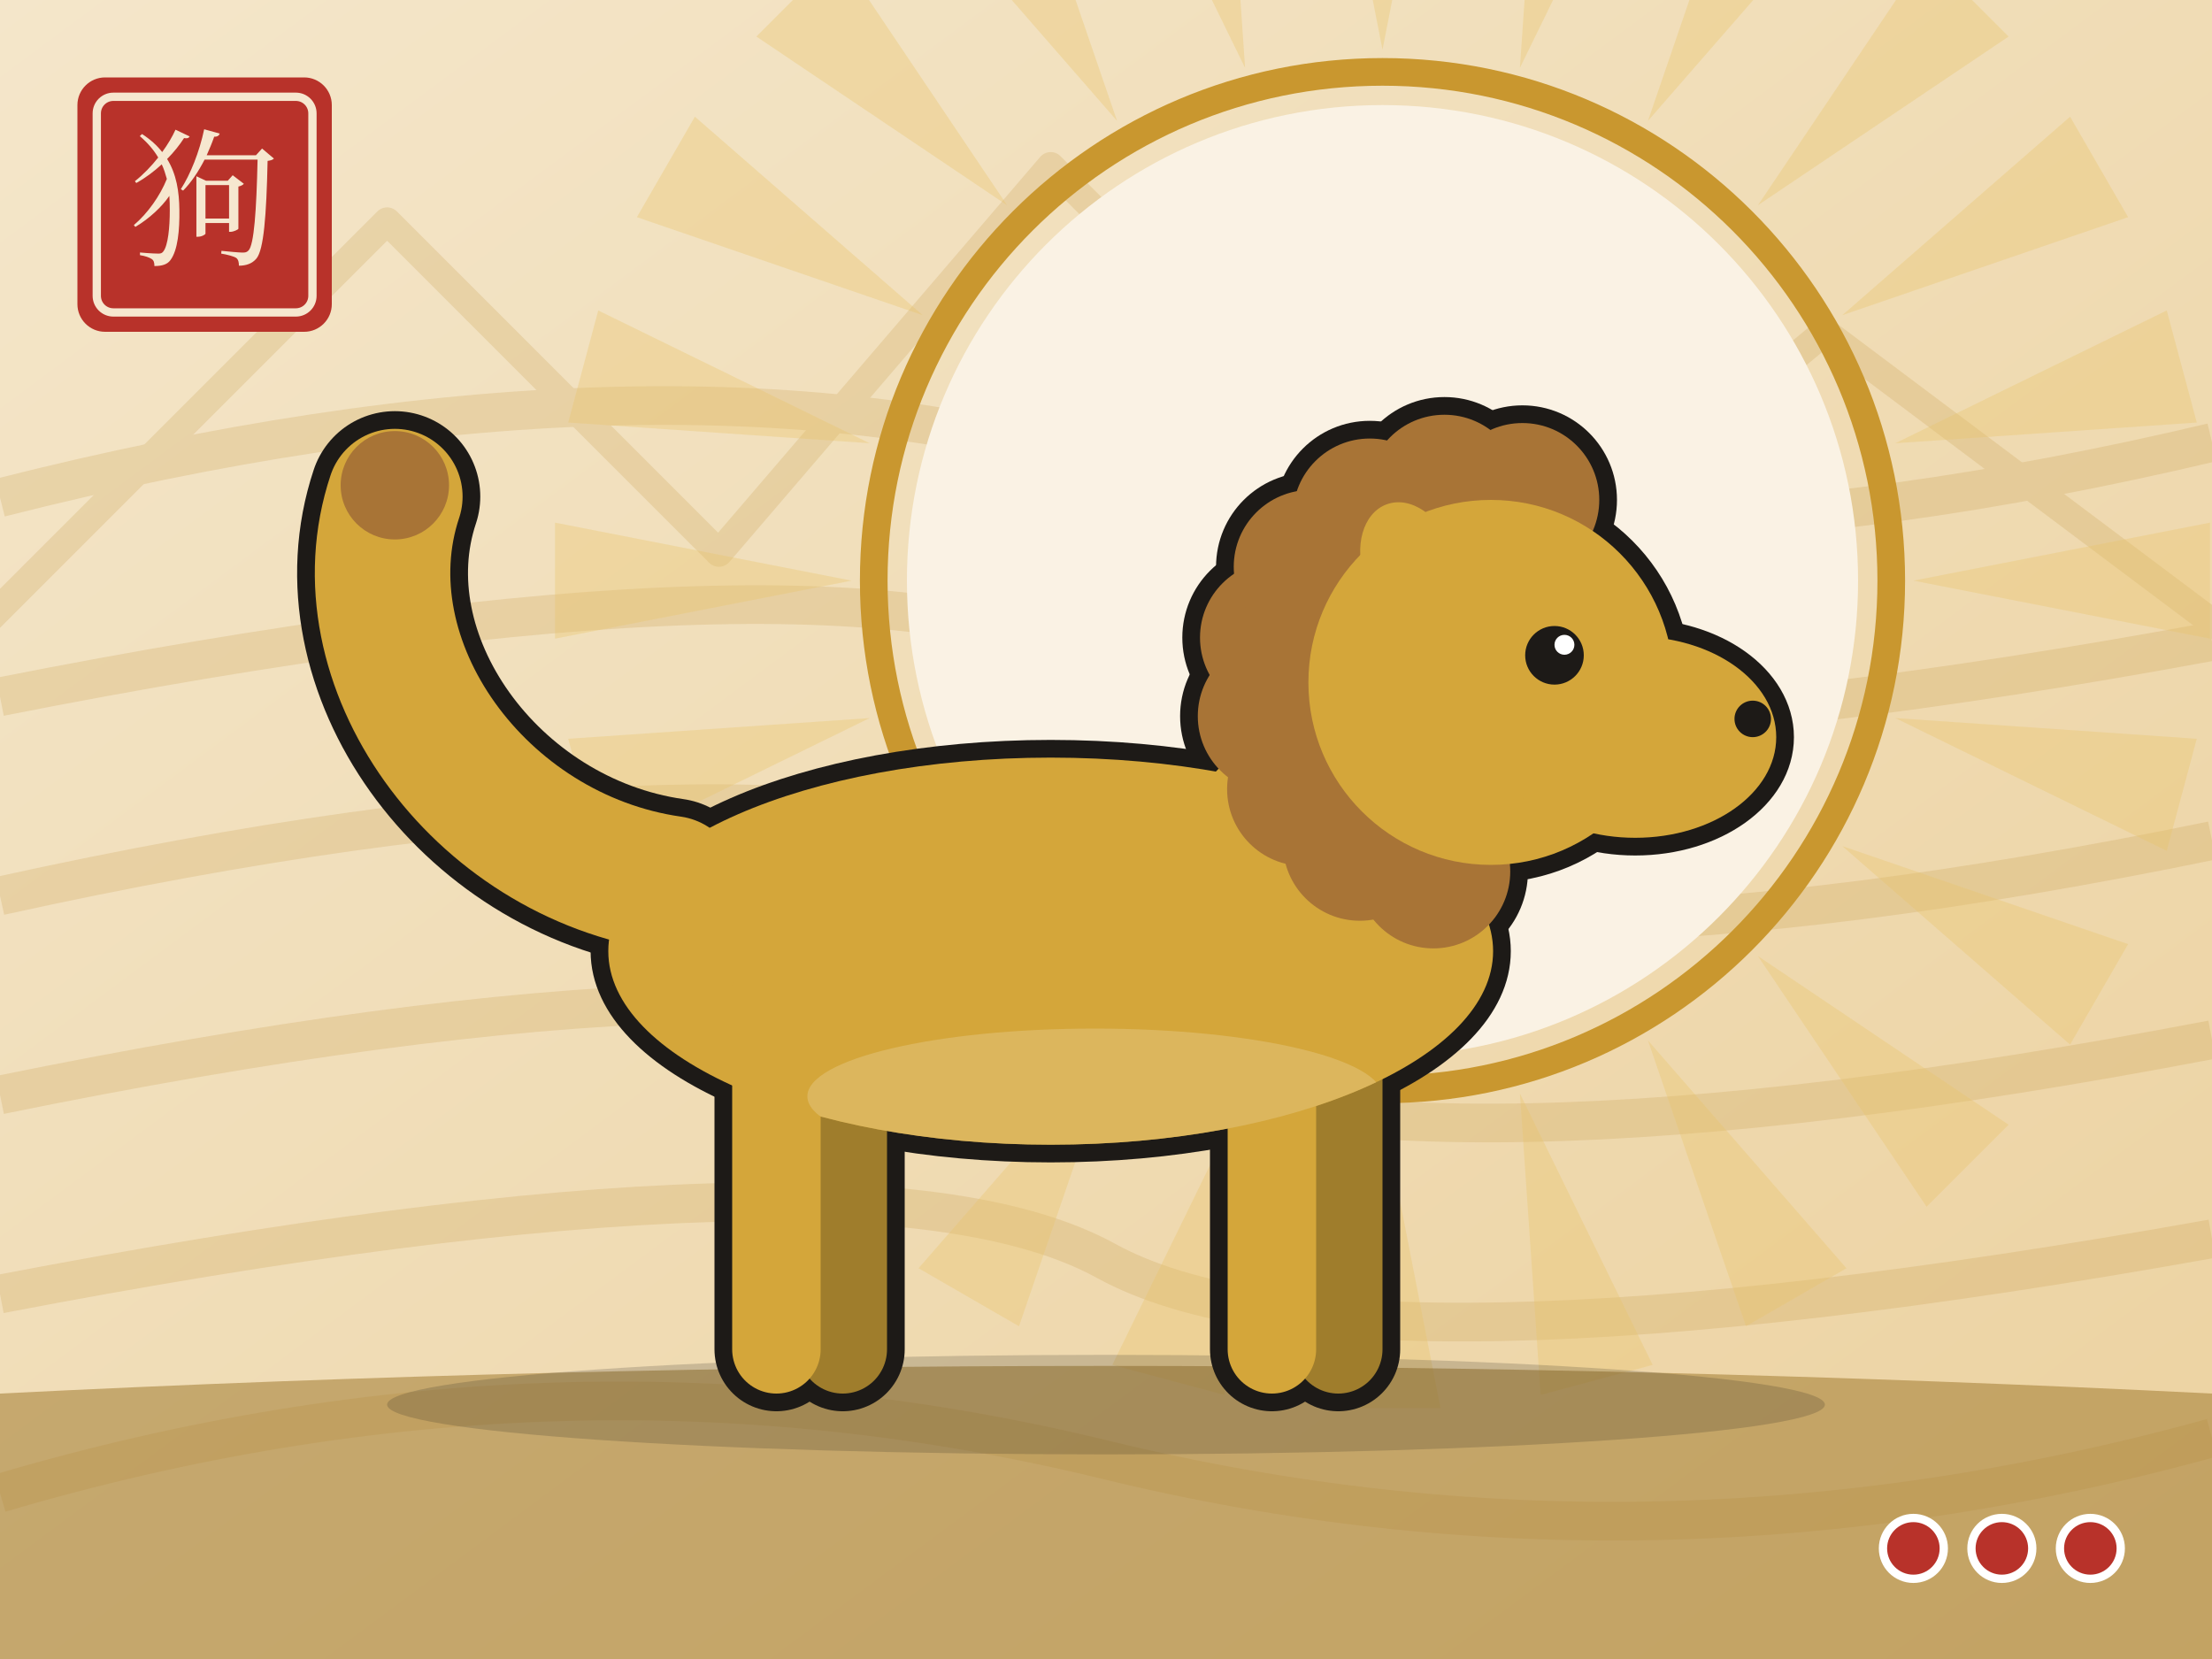
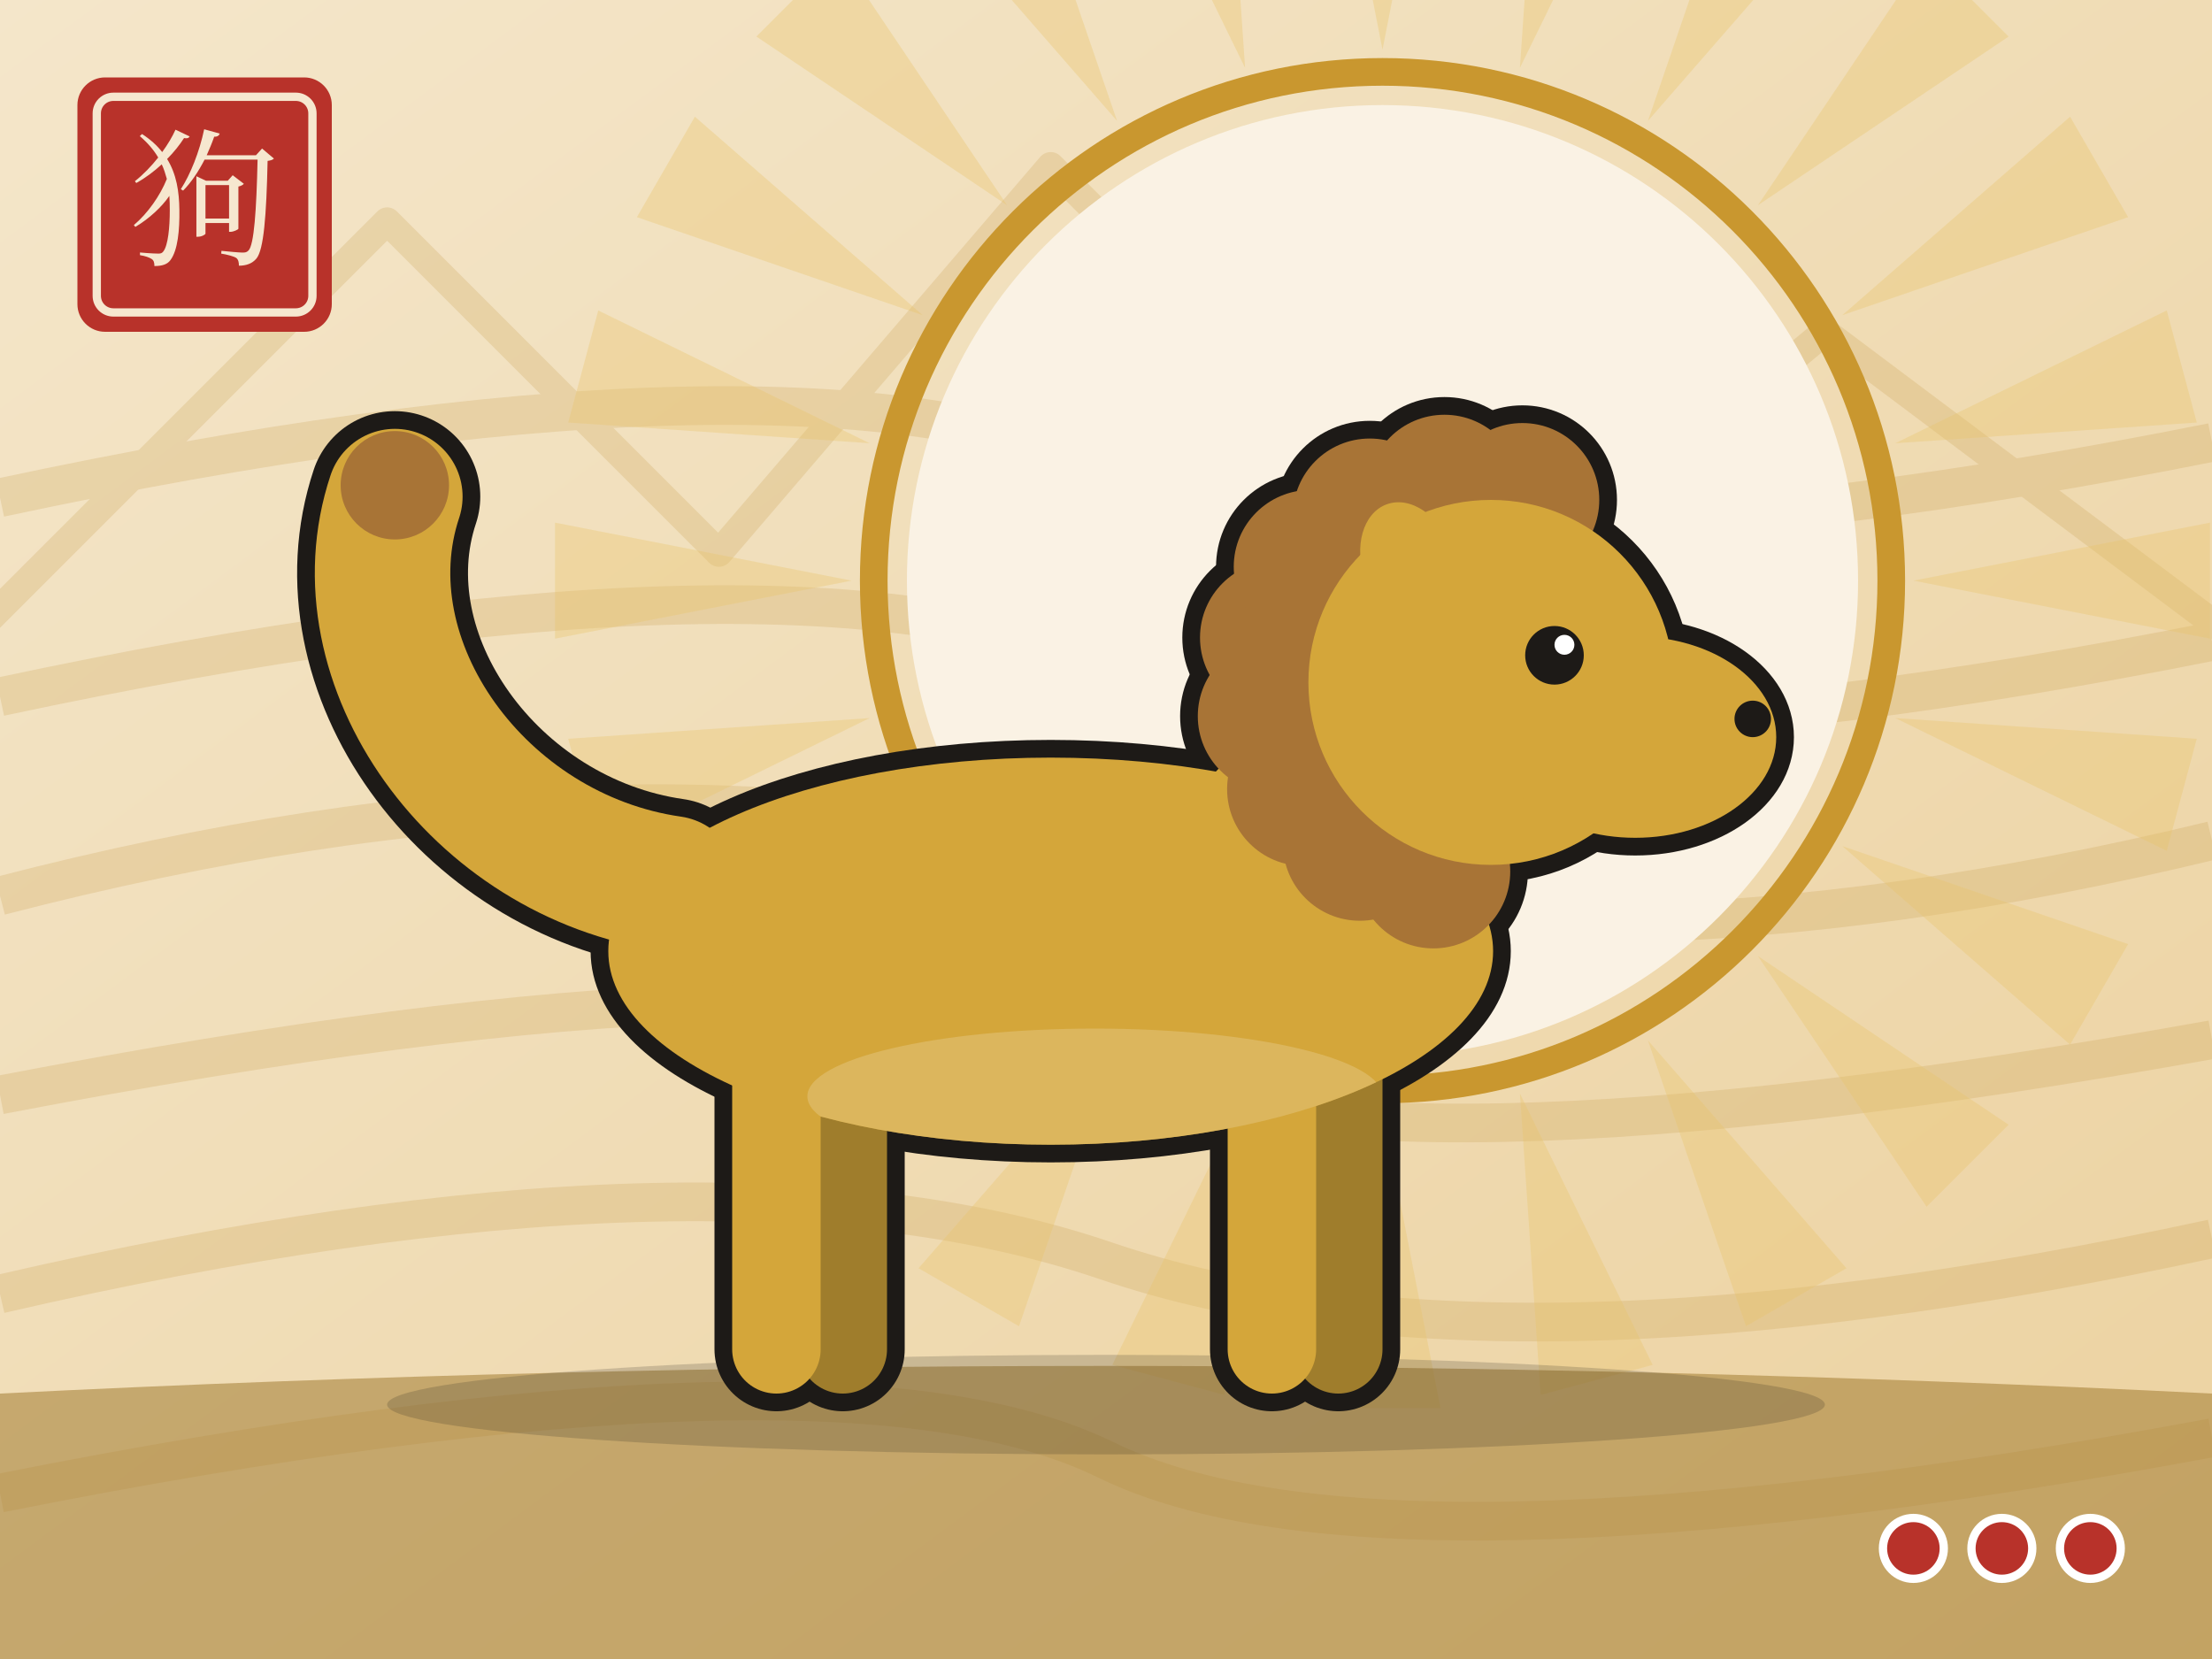
<svg xmlns="http://www.w3.org/2000/svg" viewBox="0 0 400 300" width="400" height="300">
  <defs>
-     <linearGradient id="bg-ochre-inukai" x1="0" x2="1" y1="0" y2="1">
+     <linearGradient id="bg-inukai" x1="0" x2="1" y1="0" y2="1">
      <stop offset="0" stop-color="#f4e6ca" />
      <stop offset="1" stop-color="#ecd2a0" />
    </linearGradient>
  </defs>
-   <rect width="400" height="300" fill="url(#bg-ochre-inukai)" />
+   <rect width="400" height="300" fill="url(#bg-inukai)" />
  <g opacity="0.2">
-     <path d="M0 90 Q118.162 60 200 84 T400 80" stroke="#bf9039" stroke-width="7" fill="none" />
-     <path d="M0 126 Q151.708 96 200 120 T400 116" stroke="#bf9039" stroke-width="7" fill="none" />
-     <path d="M0 162 Q136.171 132 200 156 T400 152" stroke="#bf9039" stroke-width="7" fill="none" />
-     <path d="M0 198 Q146.801 168 200 192 T400 188" stroke="#bf9039" stroke-width="7" fill="none" />
-     <path d="M0 234 Q156.392 204 200 228 T400 224" stroke="#bf9039" stroke-width="7" fill="none" />
-     <path d="M0 270 Q101.607 240 200 264 T400 260" stroke="#bf9039" stroke-width="7" fill="none" />
+     <path d="M0 90 Q140.387 60 200 84 T400 80" stroke="#bf9039" stroke-width="7" fill="none" />
+     <path d="M0 126 Q140.604 96 200 120 T400 116" stroke="#bf9039" stroke-width="7" fill="none" />
+     <path d="M0 162 Q115.595 132 200 156 T400 152" stroke="#bf9039" stroke-width="7" fill="none" />
+     <path d="M0 198 Q156.295 168 200 192 T400 188" stroke="#bf9039" stroke-width="7" fill="none" />
+     <path d="M0 234 Q129.607 204 200 228 T400 224" stroke="#bf9039" stroke-width="7" fill="none" />
+     <path d="M0 270 Q151.072 240 200 264 T400 260" stroke="#bf9039" stroke-width="7" fill="none" />
    <path d="M-10 120 L70 40 L130 100 L190 30 L270 110 L330 60 L410 120" stroke="#bf9039" stroke-width="5" fill="none" stroke-linejoin="round" />
  </g>
  <path d="M346 105 L399.633 115.491 L399.633 94.509 Z" fill="#e9c46a" opacity="0.35" />
  <path d="M342.729 129.847 L391.819 153.862 L397.249 133.594 Z" fill="#e9c46a" opacity="0.35" />
  <path d="M333.138 153 L374.34 188.902 L384.831 170.73 Z" fill="#e9c46a" opacity="0.35" />
  <path d="M317.882 172.882 L348.388 218.225 L363.225 203.388 Z" fill="#e9c46a" opacity="0.35" />
  <path d="M298 188.138 L315.73 239.831 L333.902 229.34 Z" fill="#e9c46a" opacity="0.35" />
  <path d="M274.847 197.729 L278.594 252.249 L298.862 246.819 Z" fill="#e9c46a" opacity="0.35" />
  <path d="M250 201 L239.509 254.633 L260.491 254.633 Z" fill="#e9c46a" opacity="0.35" />
  <path d="M225.153 197.729 L201.138 246.819 L221.406 252.249 Z" fill="#e9c46a" opacity="0.35" />
  <path d="M202 188.138 L166.098 229.34 L184.27 239.831 Z" fill="#e9c46a" opacity="0.35" />
  <path d="M182.118 172.882 L136.775 203.388 L151.612 218.225 Z" fill="#e9c46a" opacity="0.35" />
  <path d="M166.862 153 L115.169 170.73 L125.66 188.902 Z" fill="#e9c46a" opacity="0.35" />
  <path d="M157.271 129.847 L102.751 133.594 L108.181 153.862 Z" fill="#e9c46a" opacity="0.35" />
  <path d="M154 105 L100.367 94.509 L100.367 115.491 Z" fill="#e9c46a" opacity="0.35" />
  <path d="M157.271 80.153 L108.181 56.138 L102.751 76.406 Z" fill="#e9c46a" opacity="0.35" />
  <path d="M166.862 57 L125.66 21.098 L115.169 39.27 Z" fill="#e9c46a" opacity="0.35" />
  <path d="M182.118 37.118 L151.612 -8.225 L136.775 6.612 Z" fill="#e9c46a" opacity="0.35" />
  <path d="M202 21.862 L184.27 -29.831 L166.098 -19.34 Z" fill="#e9c46a" opacity="0.35" />
  <path d="M225.153 12.271 L221.406 -42.249 L201.138 -36.819 Z" fill="#e9c46a" opacity="0.35" />
  <path d="M250 9 L260.491 -44.633 L239.509 -44.633 Z" fill="#e9c46a" opacity="0.35" />
  <path d="M274.847 12.271 L298.862 -36.819 L278.594 -42.249 Z" fill="#e9c46a" opacity="0.35" />
  <path d="M298 21.862 L333.902 -19.34 L315.73 -29.831 Z" fill="#e9c46a" opacity="0.35" />
  <path d="M317.882 37.118 L363.225 6.612 L348.388 -8.225 Z" fill="#e9c46a" opacity="0.35" />
  <path d="M333.138 57 L384.831 39.27 L374.34 21.098 Z" fill="#e9c46a" opacity="0.35" />
  <path d="M342.729 80.153 L397.249 76.406 L391.819 56.138 Z" fill="#e9c46a" opacity="0.35" />
  <circle cx="250" cy="105" r="92" fill="none" stroke="#c9972f" stroke-width="5" />
  <circle cx="250" cy="105" r="86" fill="#faf2e4" />
  <path d="M0 252 Q200 242 400 252 L400 300 L0 300 Z" fill="#a37b31" opacity="0.55" />
  <ellipse cx="200" cy="254" rx="130" ry="9" fill="#1d1a17" opacity="0.18" />
  <g transform="translate(200 252) scale(1) translate(-200 -252)">
    <path d="M121.4 159.8 C86.4 154.8 61.4 119.8 71.4 89.8" fill="none" stroke="#1d1a17" stroke-width="30.9" stroke-linecap="round" stroke-linejoin="round" />
    <path d="M152.4 179 L152.4 244" fill="none" stroke="#1d1a17" stroke-width="22.4" stroke-linecap="round" stroke-linejoin="round" />
    <path d="M242 179 L242 244" fill="none" stroke="#1d1a17" stroke-width="22.4" stroke-linecap="round" stroke-linejoin="round" />
    <ellipse cx="190" cy="172" rx="80" ry="35" fill="#1d1a17" stroke="#1d1a17" stroke-width="6.4" stroke-linejoin="round" />
    <path d="M226 168.5 L263 130" fill="none" stroke="#1d1a17" stroke-width="55.4" stroke-linecap="round" stroke-linejoin="round" />
    <ellipse cx="259.2" cy="157.6" rx="13.9" ry="13.9" fill="#1d1a17" stroke="#1d1a17" stroke-width="6.4" stroke-linejoin="round" />
    <ellipse cx="245.9" cy="152.6" rx="13.9" ry="13.9" fill="#1d1a17" stroke="#1d1a17" stroke-width="6.4" stroke-linejoin="round" />
    <ellipse cx="235.8" cy="142.7" rx="13.9" ry="13.9" fill="#1d1a17" stroke="#1d1a17" stroke-width="6.4" stroke-linejoin="round" />
    <ellipse cx="230.5" cy="129.5" rx="13.9" ry="13.9" fill="#1d1a17" stroke="#1d1a17" stroke-width="6.4" stroke-linejoin="round" />
    <ellipse cx="230.9" cy="115.3" rx="13.9" ry="13.9" fill="#1d1a17" stroke="#1d1a17" stroke-width="6.4" stroke-linejoin="round" />
    <ellipse cx="237" cy="102.5" rx="13.9" ry="13.9" fill="#1d1a17" stroke="#1d1a17" stroke-width="6.4" stroke-linejoin="round" />
    <ellipse cx="247.7" cy="93.2" rx="13.9" ry="13.9" fill="#1d1a17" stroke="#1d1a17" stroke-width="6.4" stroke-linejoin="round" />
    <ellipse cx="261.2" cy="88.9" rx="13.9" ry="13.9" fill="#1d1a17" stroke="#1d1a17" stroke-width="6.4" stroke-linejoin="round" />
    <ellipse cx="275.3" cy="90.4" rx="13.9" ry="13.9" fill="#1d1a17" stroke="#1d1a17" stroke-width="6.4" stroke-linejoin="round" />
    <ellipse cx="254.7" cy="102" rx="8.3" ry="11.5" transform="rotate(-20 254.7 102)" fill="#1d1a17" stroke="#1d1a17" stroke-width="6.4" stroke-linejoin="round" />
    <ellipse cx="269.6" cy="123.4" rx="33" ry="33" fill="#1d1a17" stroke="#1d1a17" stroke-width="6.4" stroke-linejoin="round" />
    <ellipse cx="295.7" cy="133.3" rx="25.5" ry="18.2" fill="#1d1a17" stroke="#1d1a17" stroke-width="6.4" stroke-linejoin="round" />
    <path d="M140.4 179 L140.4 244" fill="none" stroke="#1d1a17" stroke-width="22.4" stroke-linecap="round" stroke-linejoin="round" />
    <path d="M230 179 L230 244" fill="none" stroke="#1d1a17" stroke-width="22.4" stroke-linecap="round" stroke-linejoin="round" />
    <path d="M121.4 159.8 C86.4 154.8 61.4 119.8 71.4 89.8" fill="none" stroke="#d4a63a" stroke-width="24.5" stroke-linecap="round" stroke-linejoin="round" />
    <path d="M152.4 179 L152.4 244" fill="none" stroke="#9f7d2c" stroke-width="16" stroke-linecap="round" stroke-linejoin="round" />
    <path d="M242 179 L242 244" fill="none" stroke="#9f7d2c" stroke-width="16" stroke-linecap="round" stroke-linejoin="round" />
    <ellipse cx="190" cy="172" rx="80" ry="35" fill="#d4a63a" />
    <path d="M226 168.5 L263 130" fill="none" stroke="#d4a63a" stroke-width="49" stroke-linecap="round" stroke-linejoin="round" />
    <ellipse cx="259.2" cy="157.6" rx="13.9" ry="13.9" fill="#a87436" />
    <ellipse cx="245.9" cy="152.6" rx="13.9" ry="13.9" fill="#a87436" />
    <ellipse cx="235.8" cy="142.7" rx="13.9" ry="13.9" fill="#a87436" />
    <ellipse cx="230.5" cy="129.5" rx="13.9" ry="13.9" fill="#a87436" />
    <ellipse cx="230.9" cy="115.3" rx="13.9" ry="13.9" fill="#a87436" />
    <ellipse cx="237" cy="102.5" rx="13.9" ry="13.9" fill="#a87436" />
    <ellipse cx="247.7" cy="93.2" rx="13.9" ry="13.9" fill="#a87436" />
    <ellipse cx="261.2" cy="88.9" rx="13.9" ry="13.9" fill="#a87436" />
    <ellipse cx="275.3" cy="90.4" rx="13.9" ry="13.9" fill="#a87436" />
    <ellipse cx="254.7" cy="102" rx="8.3" ry="11.5" transform="rotate(-20 254.7 102)" fill="#d4a63a" />
    <ellipse cx="269.6" cy="123.4" rx="33" ry="33" fill="#d4a63a" />
    <ellipse cx="295.7" cy="133.3" rx="25.5" ry="18.2" fill="#d4a63a" />
    <path d="M140.4 179 L140.4 244" fill="none" stroke="#d4a63a" stroke-width="16" stroke-linecap="round" stroke-linejoin="round" />
    <path d="M230 179 L230 244" fill="none" stroke="#d4a63a" stroke-width="16" stroke-linecap="round" stroke-linejoin="round" />
    <circle cx="71.4" cy="87.75" r="9.8" fill="#a87436" />
    <defs>
-       <clipPath id="ochre-inukai-clip">
+       <clipPath id="inukai-clip">
        <path d="M121.4 159.8 C86.4 154.8 61.4 119.8 71.4 89.8" fill="none" stroke="#d4a63a" stroke-width="24.5" stroke-linecap="round" stroke-linejoin="round" />
        <path d="M152.4 179 L152.4 244" fill="none" stroke="#9f7d2c" stroke-width="16" stroke-linecap="round" stroke-linejoin="round" />
        <path d="M242 179 L242 244" fill="none" stroke="#9f7d2c" stroke-width="16" stroke-linecap="round" stroke-linejoin="round" />
        <ellipse cx="190" cy="172" rx="80" ry="35" fill="#d4a63a" />
        <path d="M226 168.5 L263 130" fill="none" stroke="#d4a63a" stroke-width="49" stroke-linecap="round" stroke-linejoin="round" />
        <ellipse cx="259.2" cy="157.6" rx="13.9" ry="13.9" fill="#a87436" />
        <ellipse cx="245.9" cy="152.6" rx="13.9" ry="13.9" fill="#a87436" />
        <ellipse cx="235.8" cy="142.7" rx="13.9" ry="13.9" fill="#a87436" />
        <ellipse cx="230.5" cy="129.5" rx="13.9" ry="13.9" fill="#a87436" />
        <ellipse cx="230.9" cy="115.3" rx="13.9" ry="13.9" fill="#a87436" />
        <ellipse cx="237" cy="102.5" rx="13.9" ry="13.9" fill="#a87436" />
        <ellipse cx="247.7" cy="93.2" rx="13.9" ry="13.9" fill="#a87436" />
        <ellipse cx="261.2" cy="88.9" rx="13.9" ry="13.9" fill="#a87436" />
        <ellipse cx="275.3" cy="90.4" rx="13.9" ry="13.9" fill="#a87436" />
        <ellipse cx="254.7" cy="102" rx="8.3" ry="11.5" transform="rotate(-20 254.7 102)" fill="#d4a63a" />
        <ellipse cx="269.6" cy="123.4" rx="33" ry="33" fill="#d4a63a" />
        <ellipse cx="295.7" cy="133.3" rx="25.5" ry="18.2" fill="#d4a63a" />
        <path d="M140.4 179 L140.4 244" fill="none" stroke="#d4a63a" stroke-width="16" stroke-linecap="round" stroke-linejoin="round" />
        <path d="M230 179 L230 244" fill="none" stroke="#d4a63a" stroke-width="16" stroke-linecap="round" stroke-linejoin="round" />
      </clipPath>
    </defs>
-     <g clip-path="url(#ochre-inukai-clip)">
+     <g clip-path="url(#inukai-clip)">
      <ellipse cx="198" cy="198.25" rx="52" ry="12.25" fill="#e1c175" opacity="0.6" />
    </g>
    <circle cx="281.1" cy="118.5" r="5.3" fill="#1d1a17" />
    <circle cx="282.9" cy="116.6" r="1.8" fill="#fff" />
    <circle cx="316.95" cy="130" r="3.3" fill="#1d1a17" />
  </g>
  <g transform="translate(14 14)">
    <rect width="46" height="46" rx="5" fill="#b8322a" />
    <rect x="3.5" y="3.5" width="39" height="39" rx="3" fill="none" stroke="#f6e7cf" stroke-width="1.5" />
    <text x="23" y="32" text-anchor="middle" font-size="27" font-family="'Noto Serif CJK SC','Noto Serif SC','Songti SC','SimSun',serif" fill="#f6e7cf">狗</text>
  </g>
  <circle cx="378" cy="280" r="5.5" fill="#b8322a" stroke="#fff" stroke-width="1.5" />
  <circle cx="362" cy="280" r="5.5" fill="#b8322a" stroke="#fff" stroke-width="1.5" />
  <circle cx="346" cy="280" r="5.5" fill="#b8322a" stroke="#fff" stroke-width="1.5" />
</svg>
